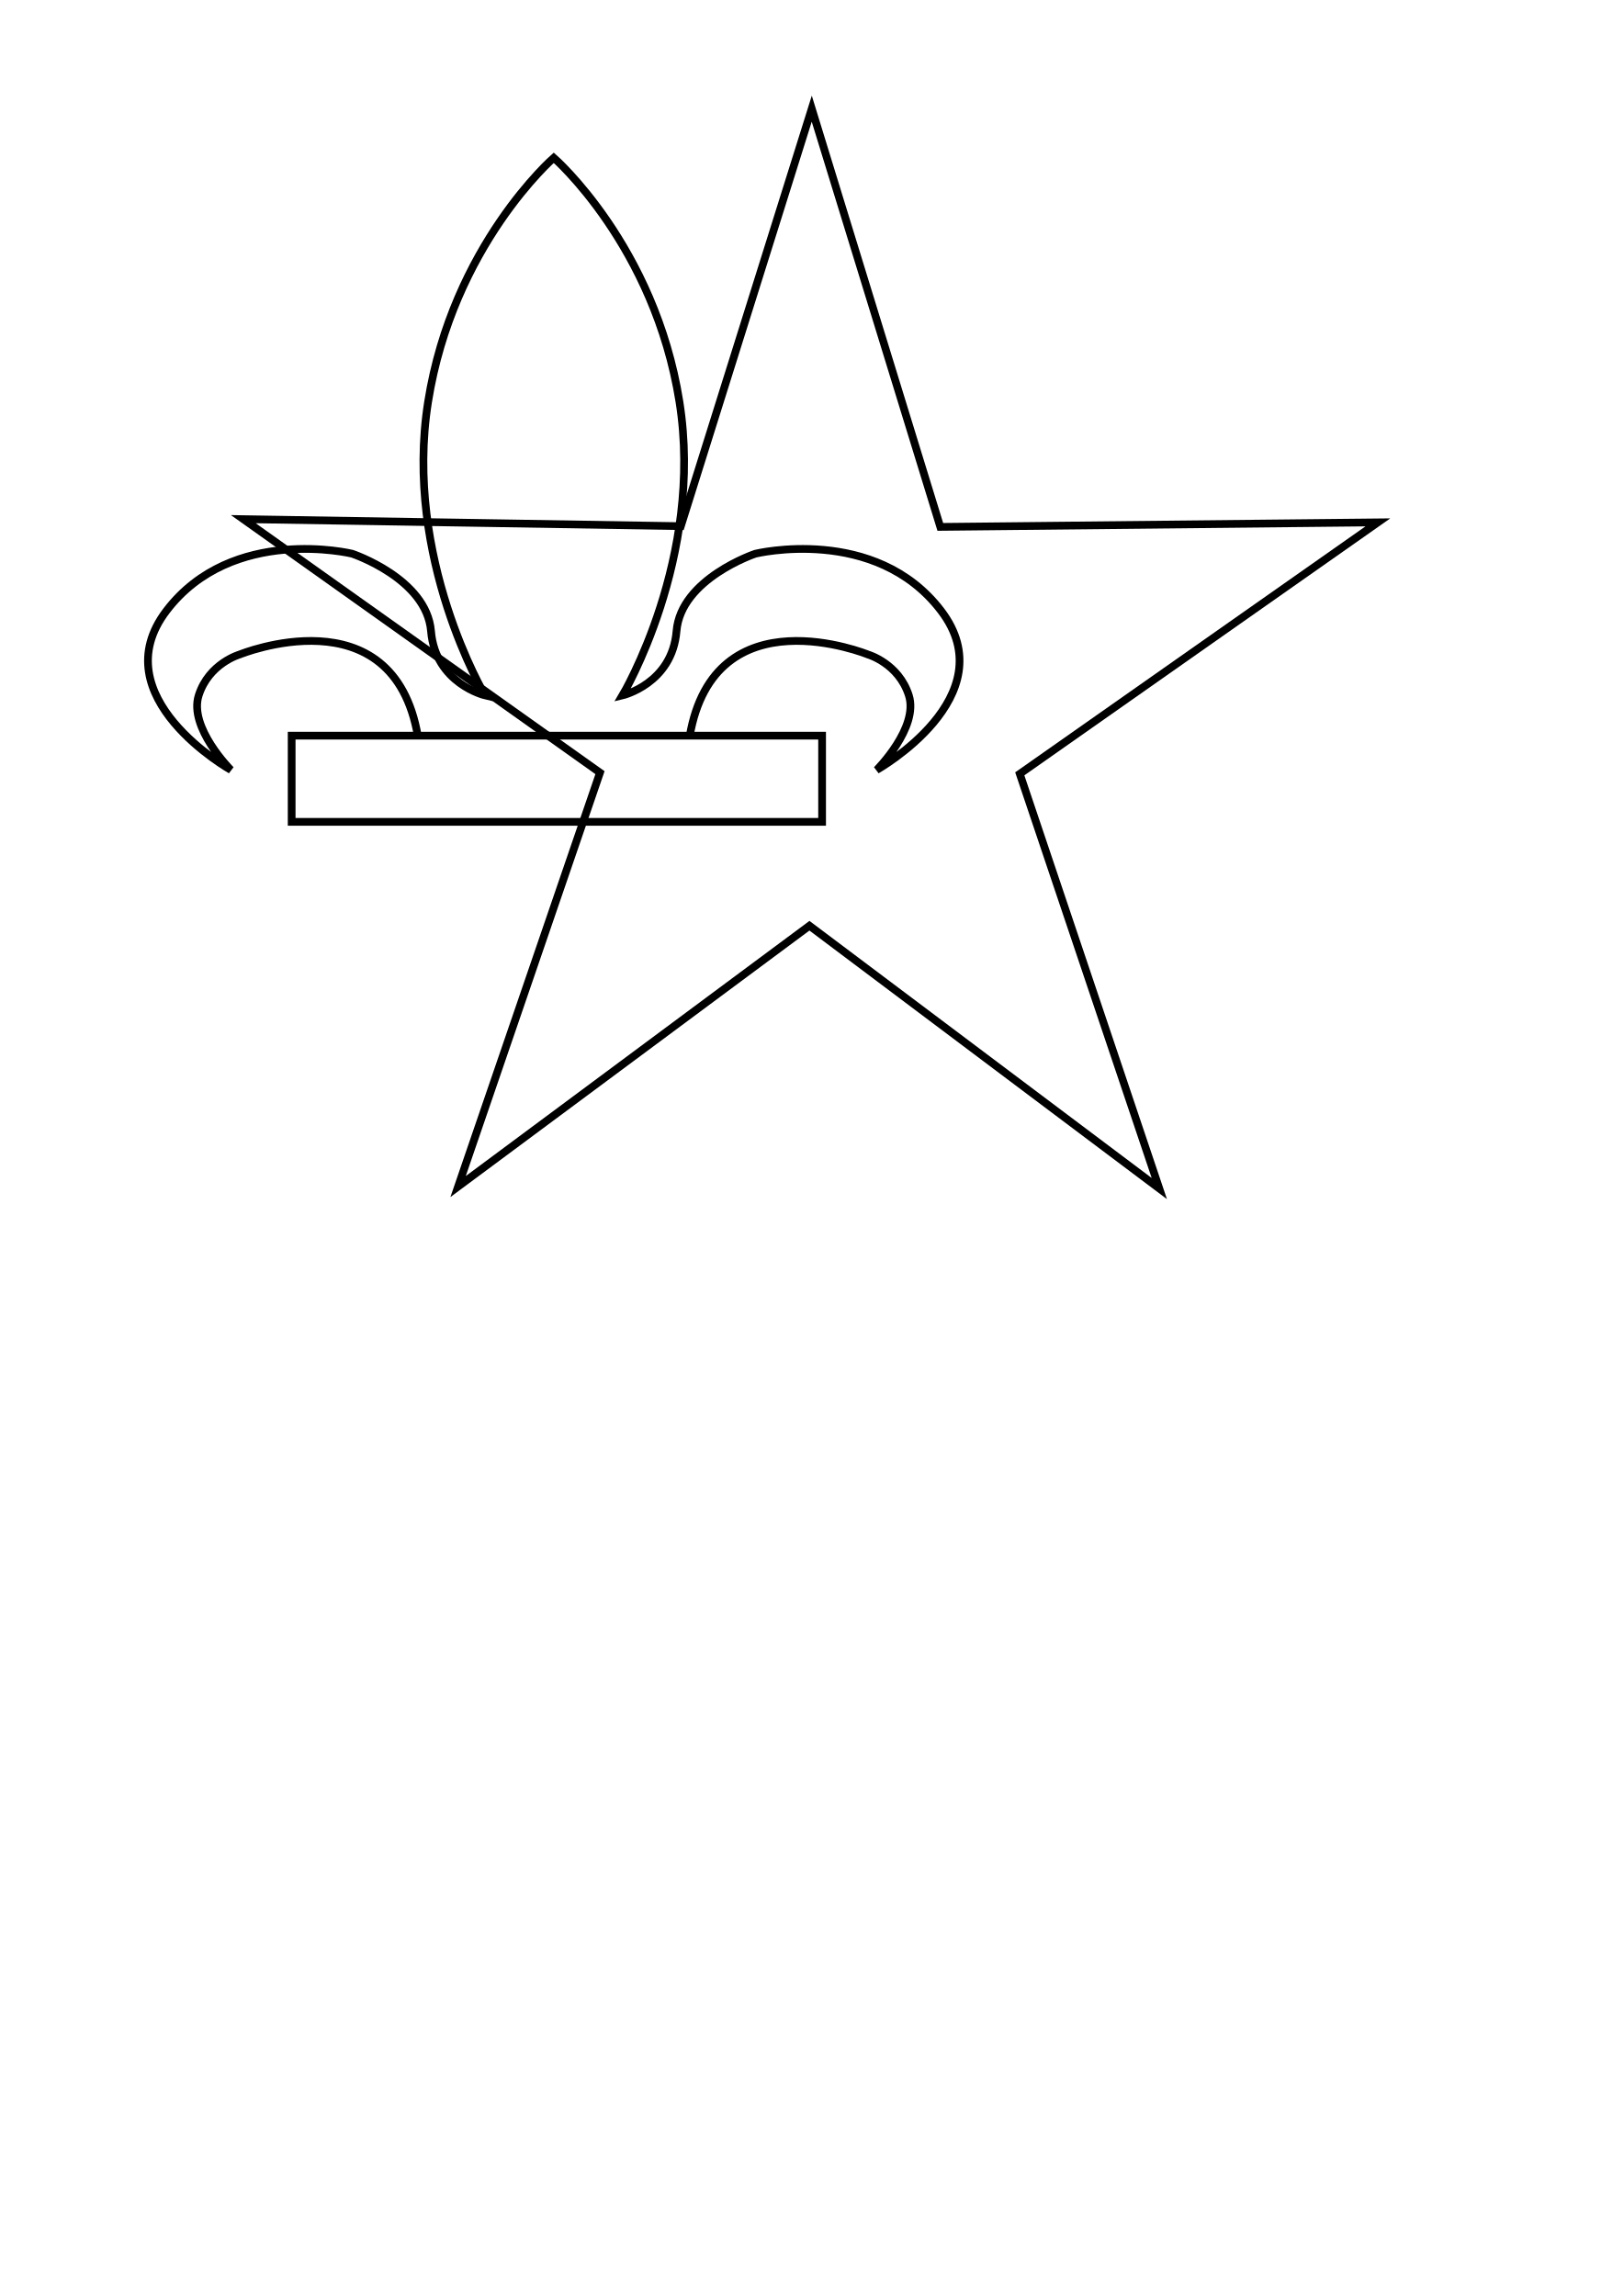
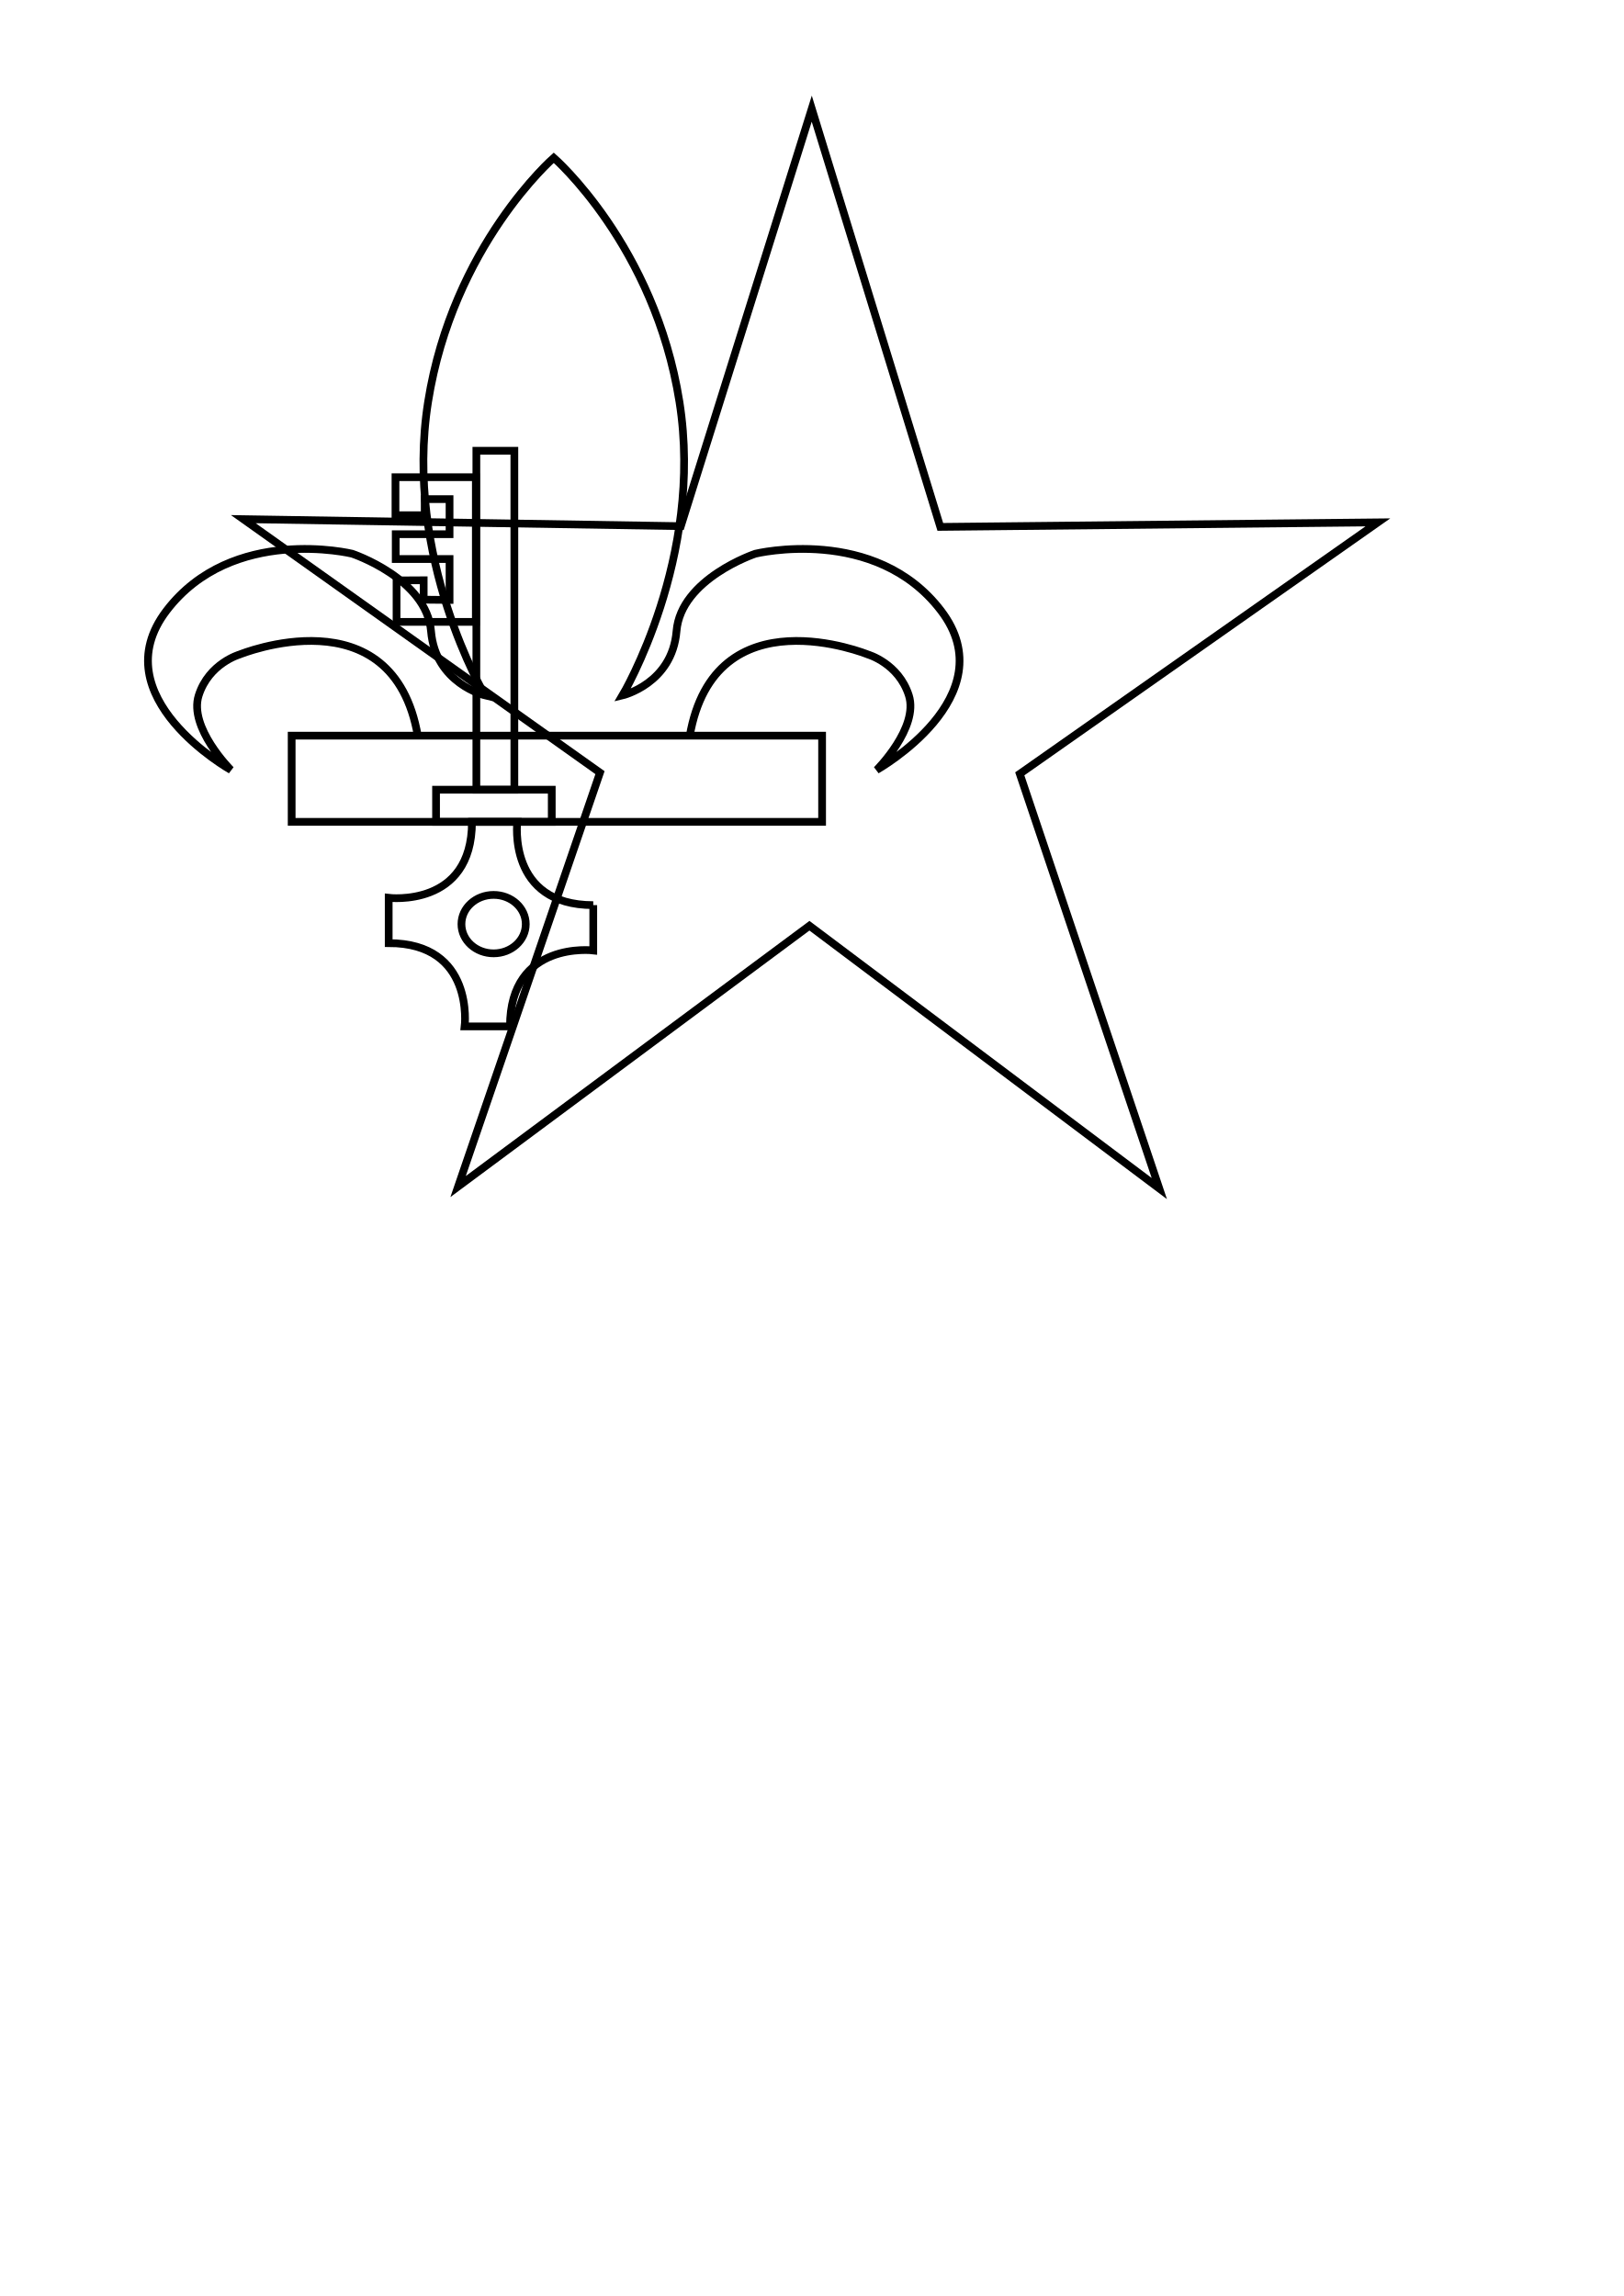
<svg xmlns="http://www.w3.org/2000/svg" viewBox="0 0 210 297" version="1.1">
  <g id="mullet">
    <path fill="none" stroke="none" d="M 149.938,153.744 L 104.689,119.747 59.247,153.487 77.598,99.946 31.467,67.155 88.057,68.062 104.988,14.056 121.613,68.157 178.208,67.571 131.892,100.1 Z" tinctured="true" />
    <path fill="none" stroke="black" d="M 149.938,153.744 L 104.689,119.747 59.247,153.487 77.598,99.946 31.467,67.155 88.057,68.062 104.988,14.056 121.613,68.157 178.208,67.571 131.892,100.1 Z" tinctured="false" />
  </g>
  <g id="fleur-de-lis">
    <g fill="none" stroke="none" tinctured="true">
      <path d="M 89.197,95.247 C 92.41,76.538 112.254,84.664 112.254,84.664 112.254,84.664 116.222,85.798 117.545,89.956 118.868,94.114 113.387,99.594 113.387,99.594 113.387,99.594 130.207,90.145 121.703,78.994 113.198,67.844 97.701,71.624 97.701,71.624 97.701,71.624 88.063,74.837 87.496,81.64 86.929,88.444 80.504,89.956 80.504,89.956 80.504,89.956 91.087,72.191 87.874,51.969 84.661,31.747 71.621,20.408 71.621,20.408 C 71.621,20.408 58.581,31.747 55.368,51.969 52.155,72.191 62.739,89.956 62.739,89.956 62.739,89.956 56.313,88.444 55.746,81.64 55.179,74.837 45.541,71.624 45.541,71.624 45.541,71.624 30.044,67.844 21.539,78.994 13.035,90.145 29.855,99.594 29.855,99.594 29.855,99.594 24.374,94.114 25.697,89.956 27.02,85.798 30.989,84.664 30.989,84.664 30.989,84.664 50.832,76.538 54.045,95.247" />
      <rect y="95.161" x="37.722" height="11.15" width="68.603" />
    </g>
    <g fill="none" stroke="black" tinctured="false">
      <path d="M 89.197,95.247 C 92.41,76.538 112.254,84.664 112.254,84.664 112.254,84.664 116.222,85.798 117.545,89.956 118.868,94.114 113.387,99.594 113.387,99.594 113.387,99.594 130.207,90.145 121.703,78.994 113.198,67.844 97.701,71.624 97.701,71.624 97.701,71.624 88.063,74.837 87.496,81.64 86.929,88.444 80.504,89.956 80.504,89.956 80.504,89.956 91.087,72.191 87.874,51.969 84.661,31.747 71.621,20.408 71.621,20.408 C 71.621,20.408 58.581,31.747 55.368,51.969 52.155,72.191 62.739,89.956 62.739,89.956 62.739,89.956 56.313,88.444 55.746,81.64 55.179,74.837 45.541,71.624 45.541,71.624 45.541,71.624 30.044,67.844 21.539,78.994 13.035,90.145 29.855,99.594 29.855,99.594 29.855,99.594 24.374,94.114 25.697,89.956 27.02,85.798 30.989,84.664 30.989,84.664 30.989,84.664 50.832,76.538 54.045,95.247" />
      <rect y="95.161" x="37.722" height="11.15" width="68.603" />
    </g>
  </g>
+   <g id="key">
+     <g fill="none" stroke="none" tinctured="true">
+       <path fill-rule="evenodd" d="M 76.729,117.083 C 65.579,117.083 66.902,106.311 66.902,106.311 H 61.043 C 61.043,117.461 50.271,116.138 50.271,116.138 V 121.997 C 61.421,121.997 60.098,132.769 60.098,132.769 H 65.957 C 65.957,121.619 76.729,122.942 76.729,122.942 V 117.083 M 67.998,119.54 A 4.158,3.78 0 0 0 63.84,115.76 4.158,3.78 0 0 0 59.682,119.54 4.158,3.78 0 0 0 63.84,123.32 4.158,3.78 0 0 0 67.998,119.54 Z" />
+       <rect width="14.965" height="4.158" x="56.396" y="102.153" />
+       <rect width="4.914" height="43.845" x="61.61" y="58.308" />
+       <path d="M 61.543,61.731 H 51.149 V 66.644 H 54.929 V 64.566 H 58.142 V 69.101 H 51.181 V 72.314 H 58.142 V 77.606 L 54.796,77.572 V 75.06 L 51.288,75.08 V 80.441 H 61.543 Z" />
+     </g>
+     <g fill="none" stroke="black" tinctured="false">
+       <path fill-rule="evenodd" d="M 76.729,117.083 C 65.579,117.083 66.902,106.311 66.902,106.311 H 61.043 C 61.043,117.461 50.271,116.138 50.271,116.138 V 121.997 C 61.421,121.997 60.098,132.769 60.098,132.769 H 65.957 C 65.957,121.619 76.729,122.942 76.729,122.942 V 117.083 M 67.998,119.54 A 4.158,3.78 0 0 0 63.84,115.76 4.158,3.78 0 0 0 59.682,119.54 4.158,3.78 0 0 0 63.84,123.32 4.158,3.78 0 0 0 67.998,119.54 Z" />
+       <rect width="14.965" height="4.158" x="56.396" y="102.153" />
+       <rect width="4.914" height="43.845" x="61.61" y="58.308" />
+       <path d="M 61.543,61.731 H 51.149 V 66.644 H 54.929 V 64.566 H 58.142 V 69.101 H 51.181 V 72.314 H 58.142 V 77.606 L 54.796,77.572 V 75.06 L 51.288,75.08 V 80.441 H 61.543 Z" />
+     </g>
+   </g>
</svg>
